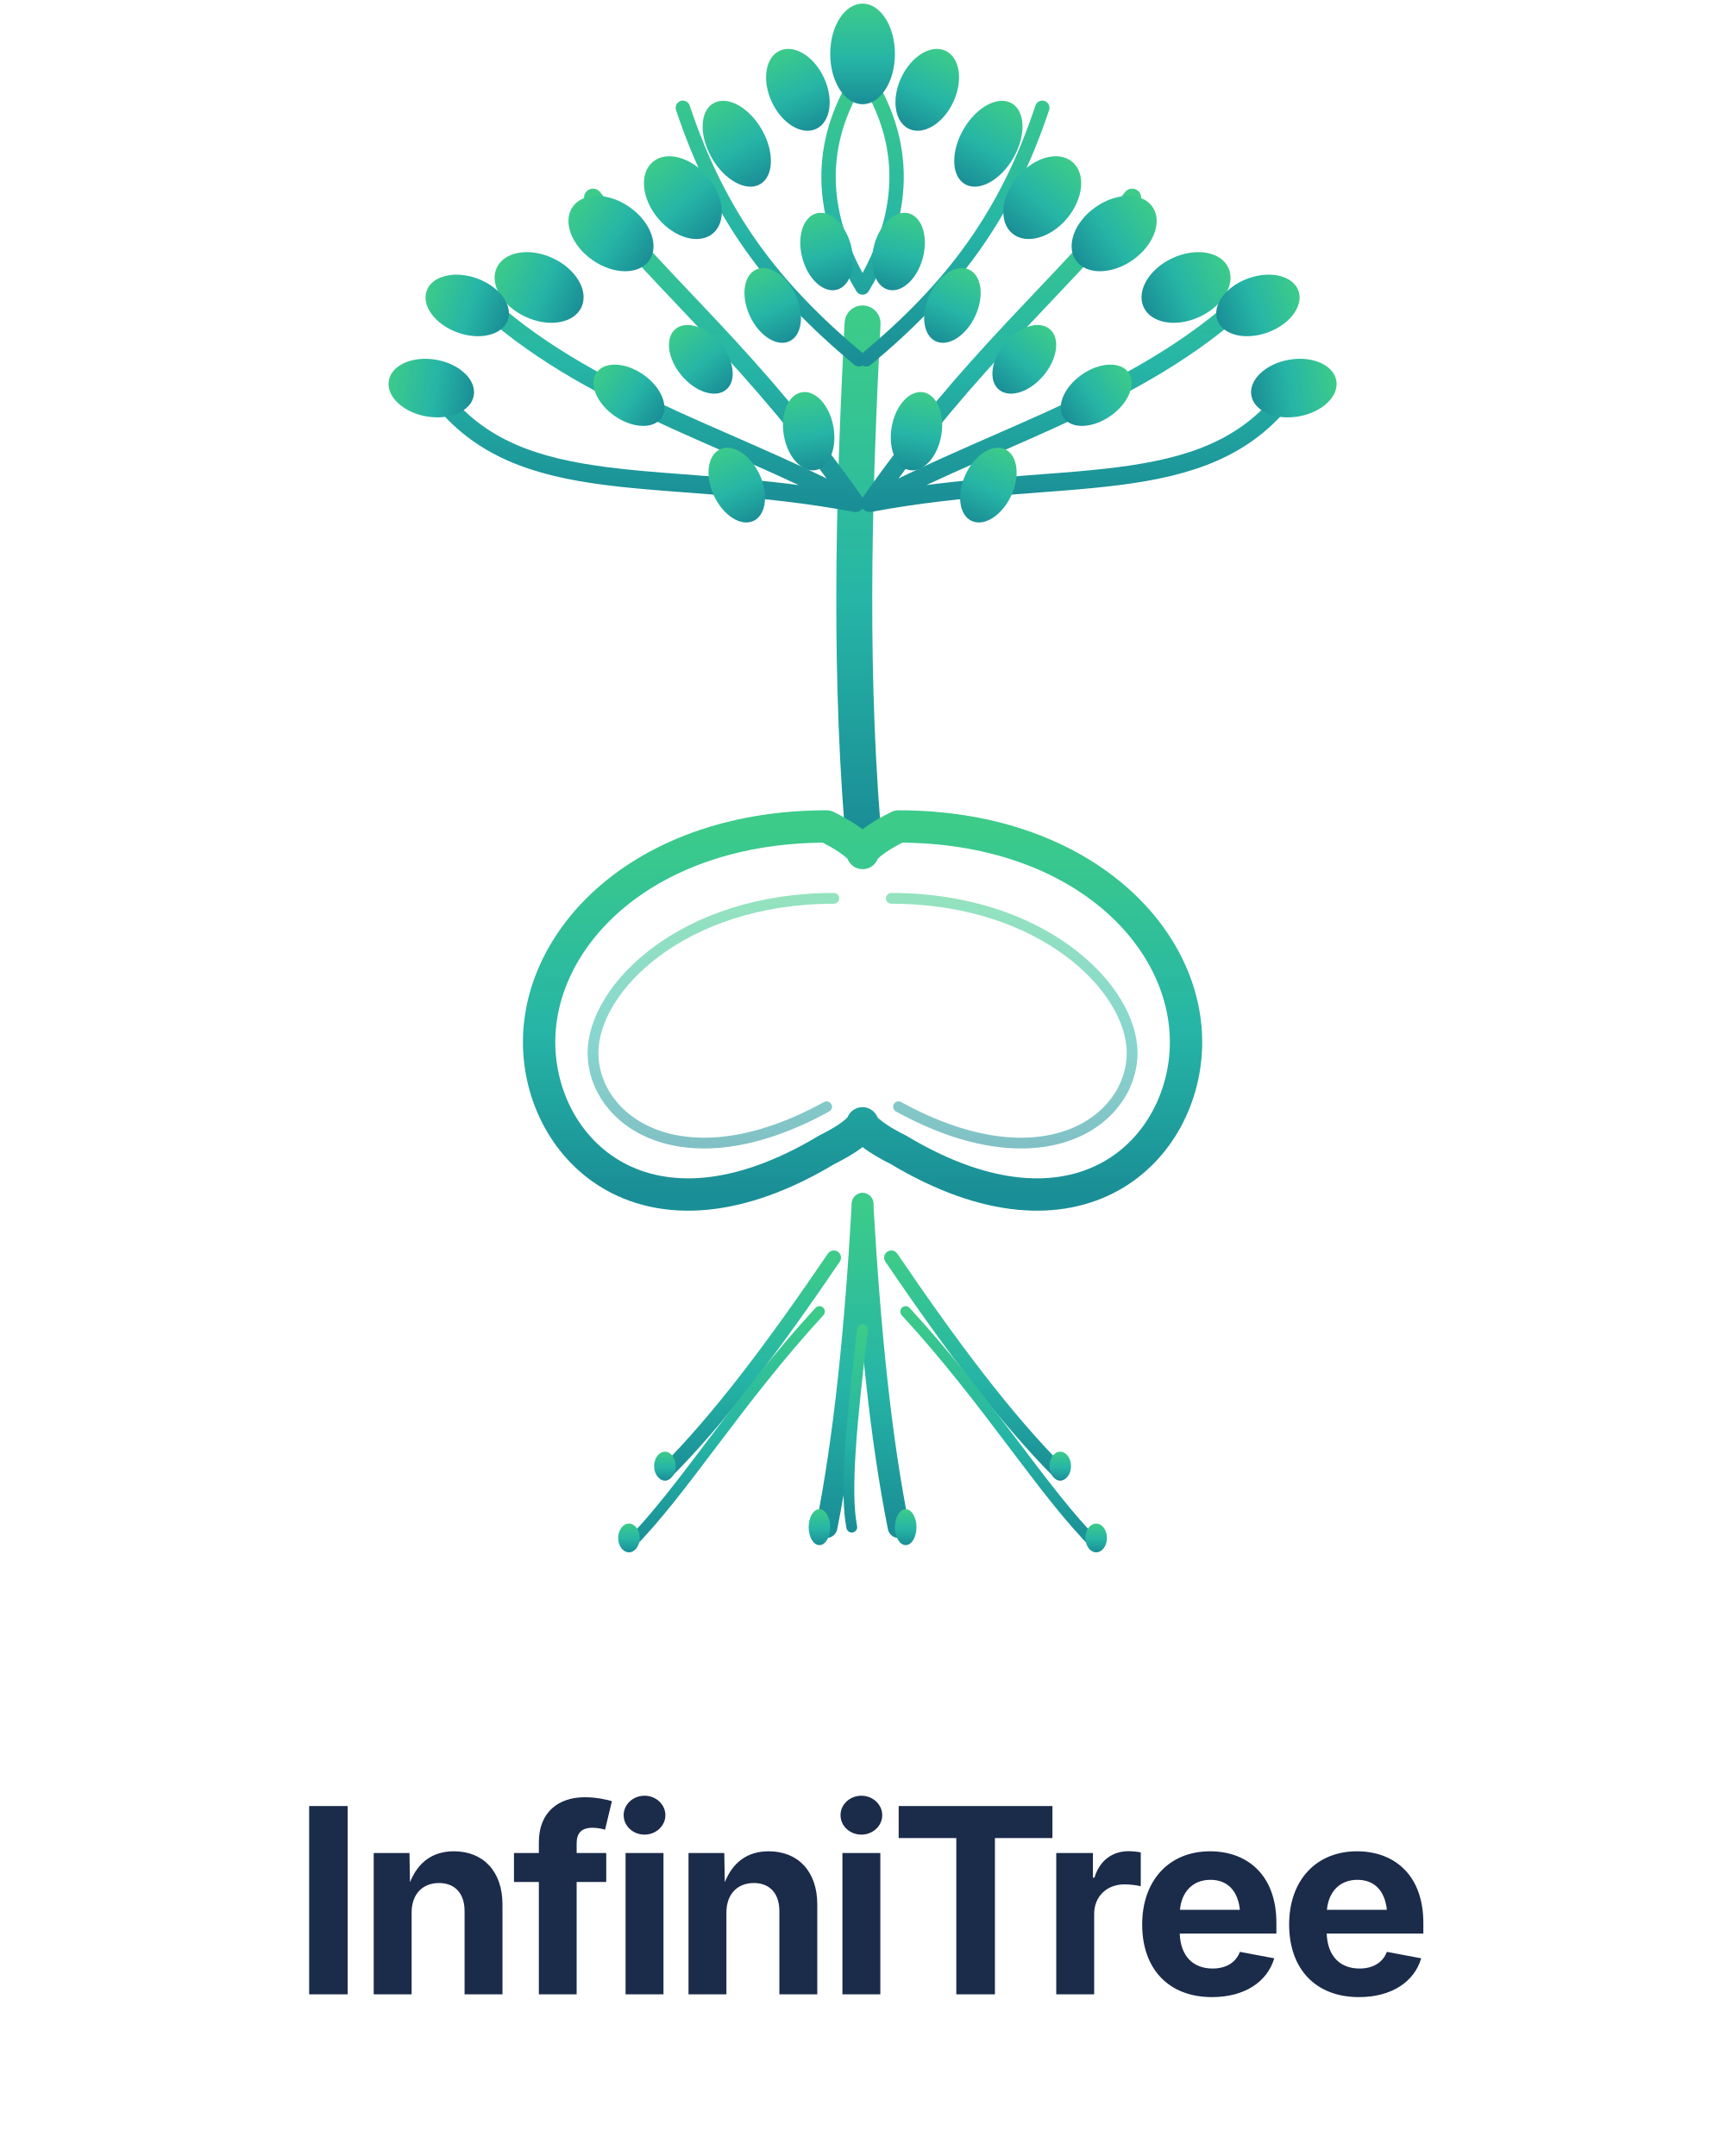
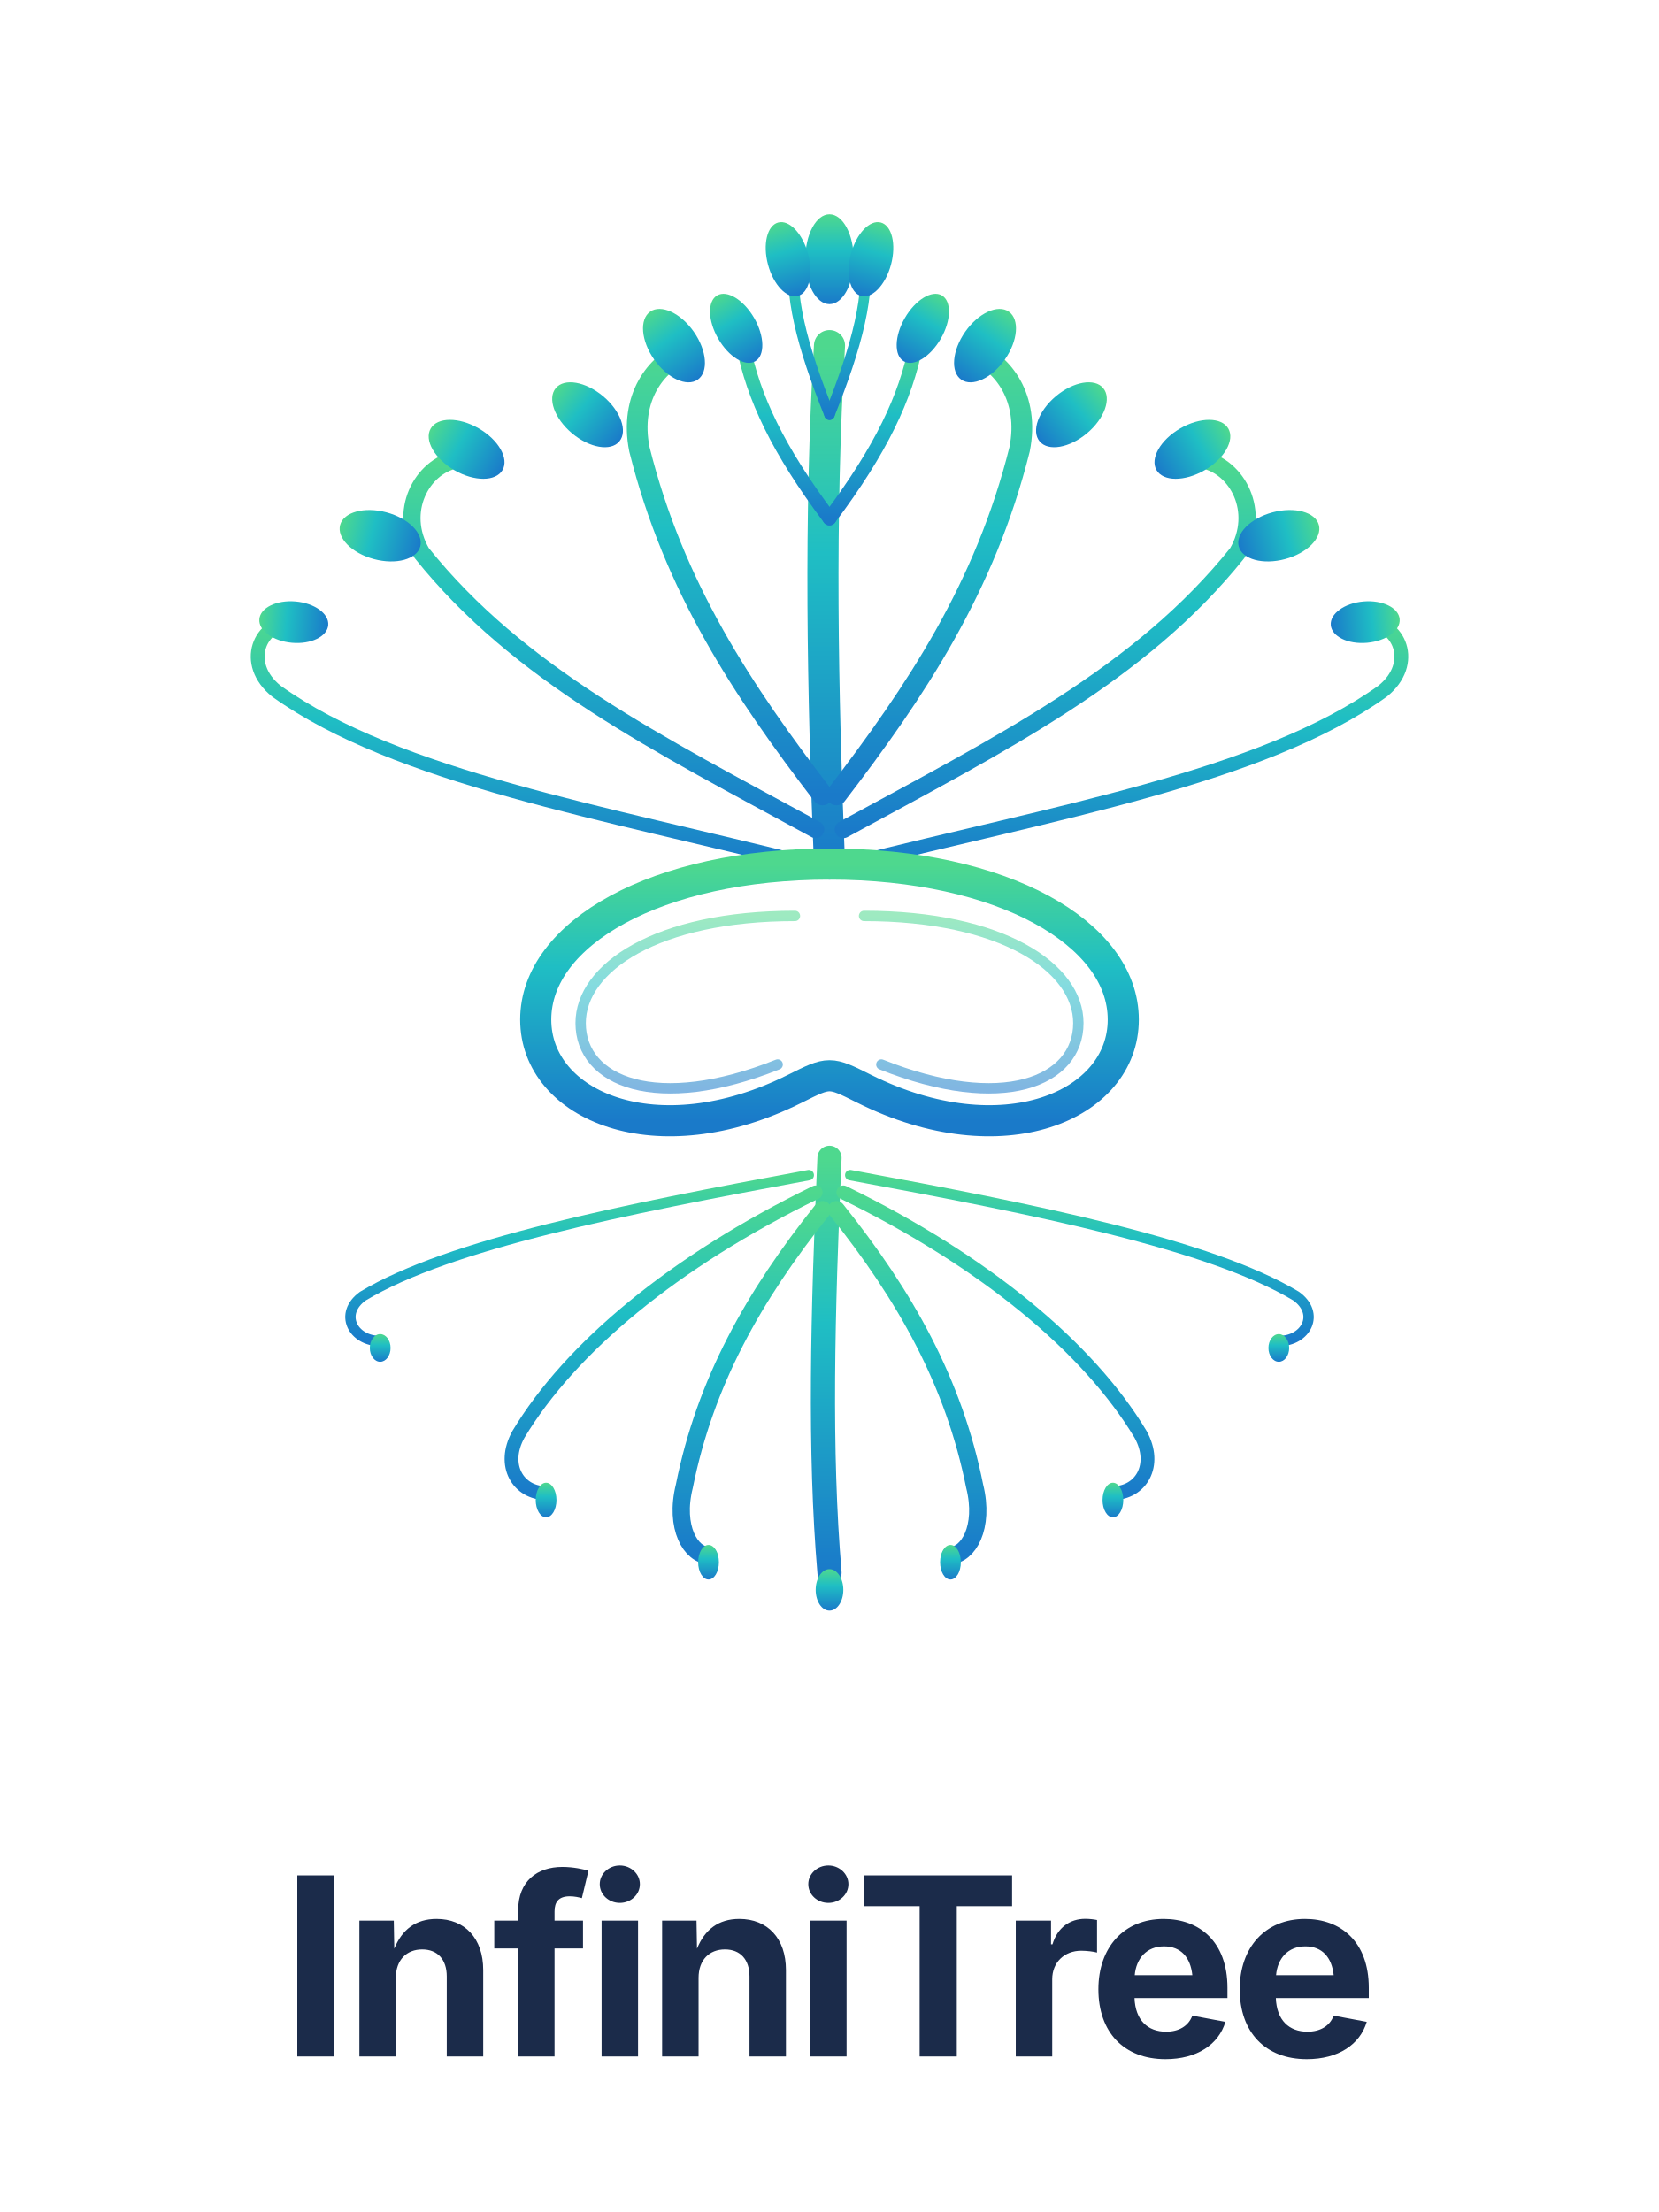
- <svg xmlns="http://www.w3.org/2000/svg" viewBox="0 0 480 600" width="480" height="600">
+ <svg xmlns="http://www.w3.org/2000/svg" viewBox="0 0 480 640" width="480" height="640">
  <defs>
    <linearGradient id="logoGrad" x1="0.5" y1="0" x2="0.5" y2="1">
-       <stop offset="0%" stop-color="#3CCB89" />
-       <stop offset="55%" stop-color="#26B5A6" />
-       <stop offset="100%" stop-color="#1A8E96" />
+       <stop offset="0%" stop-color="#4ED88E" />
+       <stop offset="40%" stop-color="#1FBEC4" />
+       <stop offset="100%" stop-color="#1A7AC9" />
    </linearGradient>
  </defs>
-   <g transform="translate(240 30)" fill="none" stroke="url(#logoGrad)" stroke-width="6" stroke-linecap="round" stroke-linejoin="round">
-     <path d="M0 200 C -4 150, -2 100, 0 60" stroke-width="10" />
-     <path d="M-2 110 C -40 90, -80 80, -110 50              M-2 110 C -55 100, -95 110, -118 80              M-2 110 C -30 70, -55 50, -75 25" stroke-width="5" />
-     <path d="M2 110 C 40 90, 80 80, 110 50              M2 110 C 55 100, 95 110, 118 80              M2 110 C 30 70, 55 50, 75 25" stroke-width="5" />
-     <path d="M-1 70 C -25 50, -40 30, -50 0              M1 70 C 25 50, 40 30, 50 0              M0 50 C -15 25, -10 5, 0 -10              M0 50 C 15 25, 10 5, 0 -10" stroke-width="4" />
+   <g transform="translate(240 280)" fill="none" stroke="url(#logoGrad)" stroke-linecap="round" stroke-linejoin="round">
+     <path d="M 0 -30 C -2 -80, -3 -130, 0 -180" stroke-width="9" />
+     <path d="M -2 -50 C -25 -80, -45 -110, -55 -150 C -58 -165, -50 -175, -42 -178" stroke-width="6" />
+     <path d="M  2 -50 C  25 -80,  45 -110,  55 -150 C  58 -165,  50 -175,  42 -178" stroke-width="6" />
+     <path d="M -4 -40 C -50 -65, -90 -85, -118 -120 C -125 -132, -118 -145, -108 -147" stroke-width="5" />
+     <path d="M  4 -40 C  50 -65,  90 -85,  118 -120 C  125 -132,  118 -145,  108 -147" stroke-width="5" />
+     <path d="M -6 -30 C -65 -45, -125 -55, -160 -80 C -170 -88, -165 -100, -155 -100" stroke-width="4" />
+     <path d="M  6 -30 C  65 -45,  125 -55,  160 -80 C  170 -88,  165 -100,  155 -100" stroke-width="4" />
+     <path d="M  0 -130 C -15 -150, -22 -165, -25 -180" stroke-width="4" />
+     <path d="M  0 -130 C  15 -150,  22 -165,  25 -180" stroke-width="4" />
+     <path d="M  0 -160 C -8 -180, -12 -195, -10 -208" stroke-width="3" />
+     <path d="M  0 -160 C  8 -180,  12 -195,  10 -208" stroke-width="3" />
    <g fill="url(#logoGrad)" stroke="none">
-       <ellipse cx="0" cy="-15" rx="9" ry="14" />
-       <ellipse cx="-18" cy="-5" rx="8" ry="12" transform="rotate(-25 -18 -5)" />
-       <ellipse cx="18" cy="-5" rx="8" ry="12" transform="rotate(25 18 -5)" />
-       <ellipse cx="-35" cy="10" rx="8" ry="13" transform="rotate(-30 -35 10)" />
-       <ellipse cx="35" cy="10" rx="8" ry="13" transform="rotate(30 35 10)" />
-       <ellipse cx="-50" cy="25" rx="9" ry="13" transform="rotate(-40 -50 25)" />
-       <ellipse cx="50" cy="25" rx="9" ry="13" transform="rotate(40 50 25)" />
-       <ellipse cx="-70" cy="35" rx="9" ry="13" transform="rotate(-55 -70 35)" />
-       <ellipse cx="70" cy="35" rx="9" ry="13" transform="rotate(55 70 35)" />
-       <ellipse cx="-90" cy="50" rx="9" ry="13" transform="rotate(-65 -90 50)" />
-       <ellipse cx="90" cy="50" rx="9" ry="13" transform="rotate(65 90 50)" />
-       <ellipse cx="-110" cy="55" rx="8" ry="12" transform="rotate(-70 -110 55)" />
-       <ellipse cx="110" cy="55" rx="8" ry="12" transform="rotate(70 110 55)" />
-       <ellipse cx="-120" cy="78" rx="8" ry="12" transform="rotate(-80 -120 78)" />
-       <ellipse cx="120" cy="78" rx="8" ry="12" transform="rotate(80 120 78)" />
-       <ellipse cx="-10" cy="40" rx="7" ry="11" transform="rotate(-15 -10 40)" />
-       <ellipse cx="10" cy="40" rx="7" ry="11" transform="rotate(15 10 40)" />
-       <ellipse cx="-25" cy="55" rx="7" ry="11" transform="rotate(-25 -25 55)" />
-       <ellipse cx="25" cy="55" rx="7" ry="11" transform="rotate(25 25 55)" />
-       <ellipse cx="-45" cy="70" rx="7" ry="11" transform="rotate(-40 -45 70)" />
-       <ellipse cx="45" cy="70" rx="7" ry="11" transform="rotate(40 45 70)" />
-       <ellipse cx="-65" cy="80" rx="7" ry="11" transform="rotate(-55 -65 80)" />
-       <ellipse cx="65" cy="80" rx="7" ry="11" transform="rotate(55 65 80)" />
-       <ellipse cx="-15" cy="90" rx="7" ry="11" transform="rotate(-10 -15 90)" />
-       <ellipse cx="15" cy="90" rx="7" ry="11" transform="rotate(10 15 90)" />
-       <ellipse cx="-35" cy="105" rx="7" ry="11" transform="rotate(-25 -35 105)" />
-       <ellipse cx="35" cy="105" rx="7" ry="11" transform="rotate(25 35 105)" />
+       <ellipse cx="0" cy="-205" rx="7" ry="13" />
+       <ellipse cx="-12" cy="-205" rx="6" ry="11" transform="rotate(-15 -12 -205)" />
+       <ellipse cx="12" cy="-205" rx="6" ry="11" transform="rotate(15 12 -205)" />
+       <ellipse cx="-27" cy="-185" rx="6" ry="11" transform="rotate(-30 -27 -185)" />
+       <ellipse cx="27" cy="-185" rx="6" ry="11" transform="rotate(30 27 -185)" />
+       <ellipse cx="-45" cy="-180" rx="7" ry="12" transform="rotate(-35 -45 -180)" />
+       <ellipse cx="45" cy="-180" rx="7" ry="12" transform="rotate(35 45 -180)" />
+       <ellipse cx="-70" cy="-160" rx="7" ry="12" transform="rotate(-50 -70 -160)" />
+       <ellipse cx="70" cy="-160" rx="7" ry="12" transform="rotate(50 70 -160)" />
+       <ellipse cx="-105" cy="-150" rx="7" ry="12" transform="rotate(-60 -105 -150)" />
+       <ellipse cx="105" cy="-150" rx="7" ry="12" transform="rotate(60 105 -150)" />
+       <ellipse cx="-130" cy="-125" rx="7" ry="12" transform="rotate(-75 -130 -125)" />
+       <ellipse cx="130" cy="-125" rx="7" ry="12" transform="rotate(75 130 -125)" />
+       <ellipse cx="-155" cy="-100" rx="6" ry="10" transform="rotate(-85 -155 -100)" />
+       <ellipse cx="155" cy="-100" rx="6" ry="10" transform="rotate(85 155 -100)" />
    </g>
-     <path d="       M -10 200       C -60 200, -90 230, -90 260       C -90 290, -60 320, -10 290       C 10 280, -10 280, 10 290       C 60 320, 90 290, 90 260       C 90 230, 60 200, 10 200       C -10 210, 10 210, -10 200 Z     " stroke-width="9" />
-     <path d="M -8 220 C -50 220, -75 245, -75 263 C -75 282, -50 300, -10 278" stroke-width="3" stroke-opacity="0.55" />
-     <path d="M 8 220 C 50 220, 75 245, 75 263 C 75 282, 50 300, 10 278" stroke-width="3" stroke-opacity="0.55" />
-     <path d="M0 305 C -2 340, -5 370, -10 395" stroke-width="6" />
-     <path d="M0 305 C 2 340, 5 370, 10 395" stroke-width="6" />
-     <path d="M-8 320 C -25 345, -40 365, -55 380" stroke-width="4" />
-     <path d="M8 320 C 25 345, 40 365, 55 380" stroke-width="4" />
-     <path d="M-12 335 C -35 360, -50 385, -65 400" stroke-width="3" />
-     <path d="M12 335 C 35 360, 50 385, 65 400" stroke-width="3" />
-     <path d="M0 340 C -3 365, -5 385, -3 395" stroke-width="3" />
+     <path d="       M 0 -30       C -50 -30, -85 -10, -85 15       C -85 40, -50 55, -10 35       C 0 30, 0 30, 10 35       C 50 55, 85 40, 85 15       C 85 -10, 50 -30, 0 -30 Z     " stroke-width="9" />
+     <path d="M -10 -15 C -50 -15, -72 0, -72 16 C -72 33, -50 42, -15 28" stroke-width="3" stroke-opacity="0.55" />
+     <path d="M  10 -15 C  50 -15,  72 0,  72 16 C  72 33,  50 42,  15 28" stroke-width="3" stroke-opacity="0.55" />
+     <path d="M 0 55 C -2 100, -3 140, 0 175" stroke-width="7" />
+     <path d="M -2 70 C -22 95, -36 120, -42 150 C -45 162, -40 170, -35 170" stroke-width="5" />
+     <path d="M  2 70 C  22 95,  36 120,  42 150 C  45 162,  40 170,  35 170" stroke-width="5" />
+     <path d="M -4 65 C -45 85, -75 110, -90 135 C -95 144, -90 152, -82 152" stroke-width="4" />
+     <path d="M  4 65 C  45 85,  75 110,  90 135 C  95 144,  90 152,  82 152" stroke-width="4" />
+     <path d="M -6 60 C -60 70, -110 80, -135 95 C -142 100, -138 108, -130 108" stroke-width="3" />
+     <path d="M  6 60 C  60 70,  110 80,  135 95 C  142 100,  138 108,  130 108" stroke-width="3" />
    <g fill="url(#logoGrad)" stroke="none">
-       <ellipse cx="-12" cy="395" rx="3" ry="5" />
-       <ellipse cx="12" cy="395" rx="3" ry="5" />
-       <ellipse cx="-55" cy="378" rx="3" ry="4" />
-       <ellipse cx="55" cy="378" rx="3" ry="4" />
-       <ellipse cx="-65" cy="398" rx="3" ry="4" />
-       <ellipse cx="65" cy="398" rx="3" ry="4" />
+       <ellipse cx="0" cy="180" rx="4" ry="6" />
+       <ellipse cx="-35" cy="172" rx="3" ry="5" />
+       <ellipse cx="35" cy="172" rx="3" ry="5" />
+       <ellipse cx="-82" cy="154" rx="3" ry="5" />
+       <ellipse cx="82" cy="154" rx="3" ry="5" />
+       <ellipse cx="-130" cy="110" rx="3" ry="4" />
+       <ellipse cx="130" cy="110" rx="3" ry="4" />
    </g>
  </g>
-   <text x="240" y="555" font-family="-apple-system, BlinkMacSystemFont, 'Segoe UI', system-ui, sans-serif" font-size="72" font-weight="700" letter-spacing="-2" fill="#1B2B4A" text-anchor="middle">InfiniTree</text>
+   <text x="240" y="595" font-family="-apple-system, BlinkMacSystemFont, 'Segoe UI', system-ui, sans-serif" font-size="72" font-weight="700" letter-spacing="-2" fill="#1B2B4A" text-anchor="middle">InfiniTree</text>
</svg>
